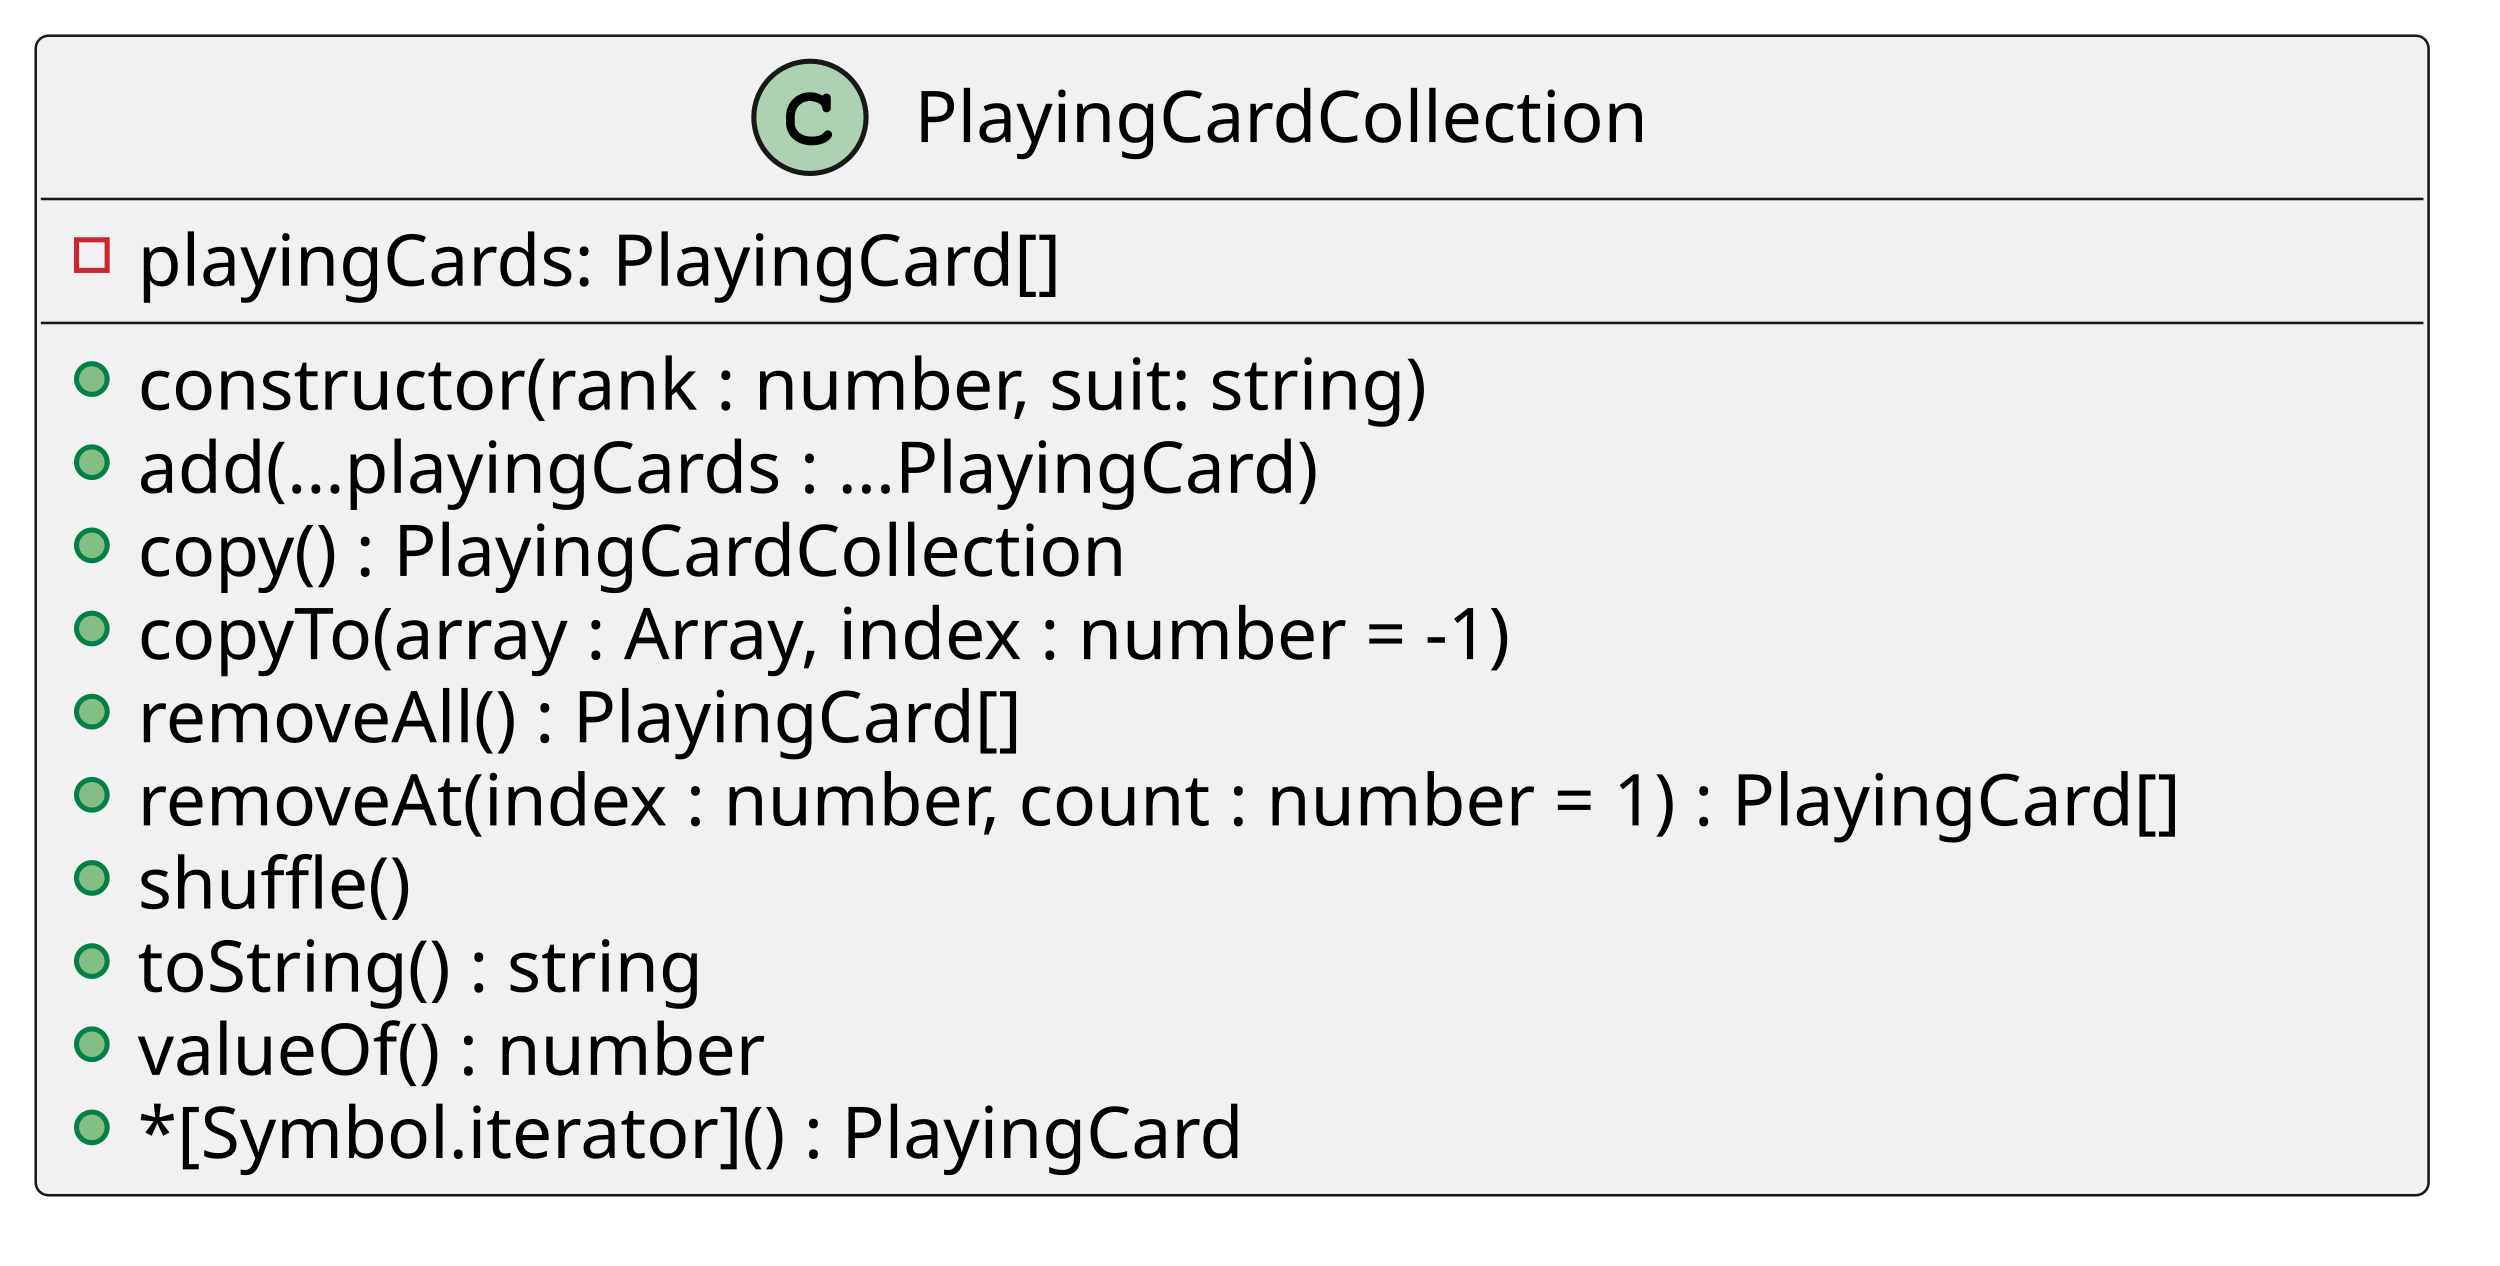
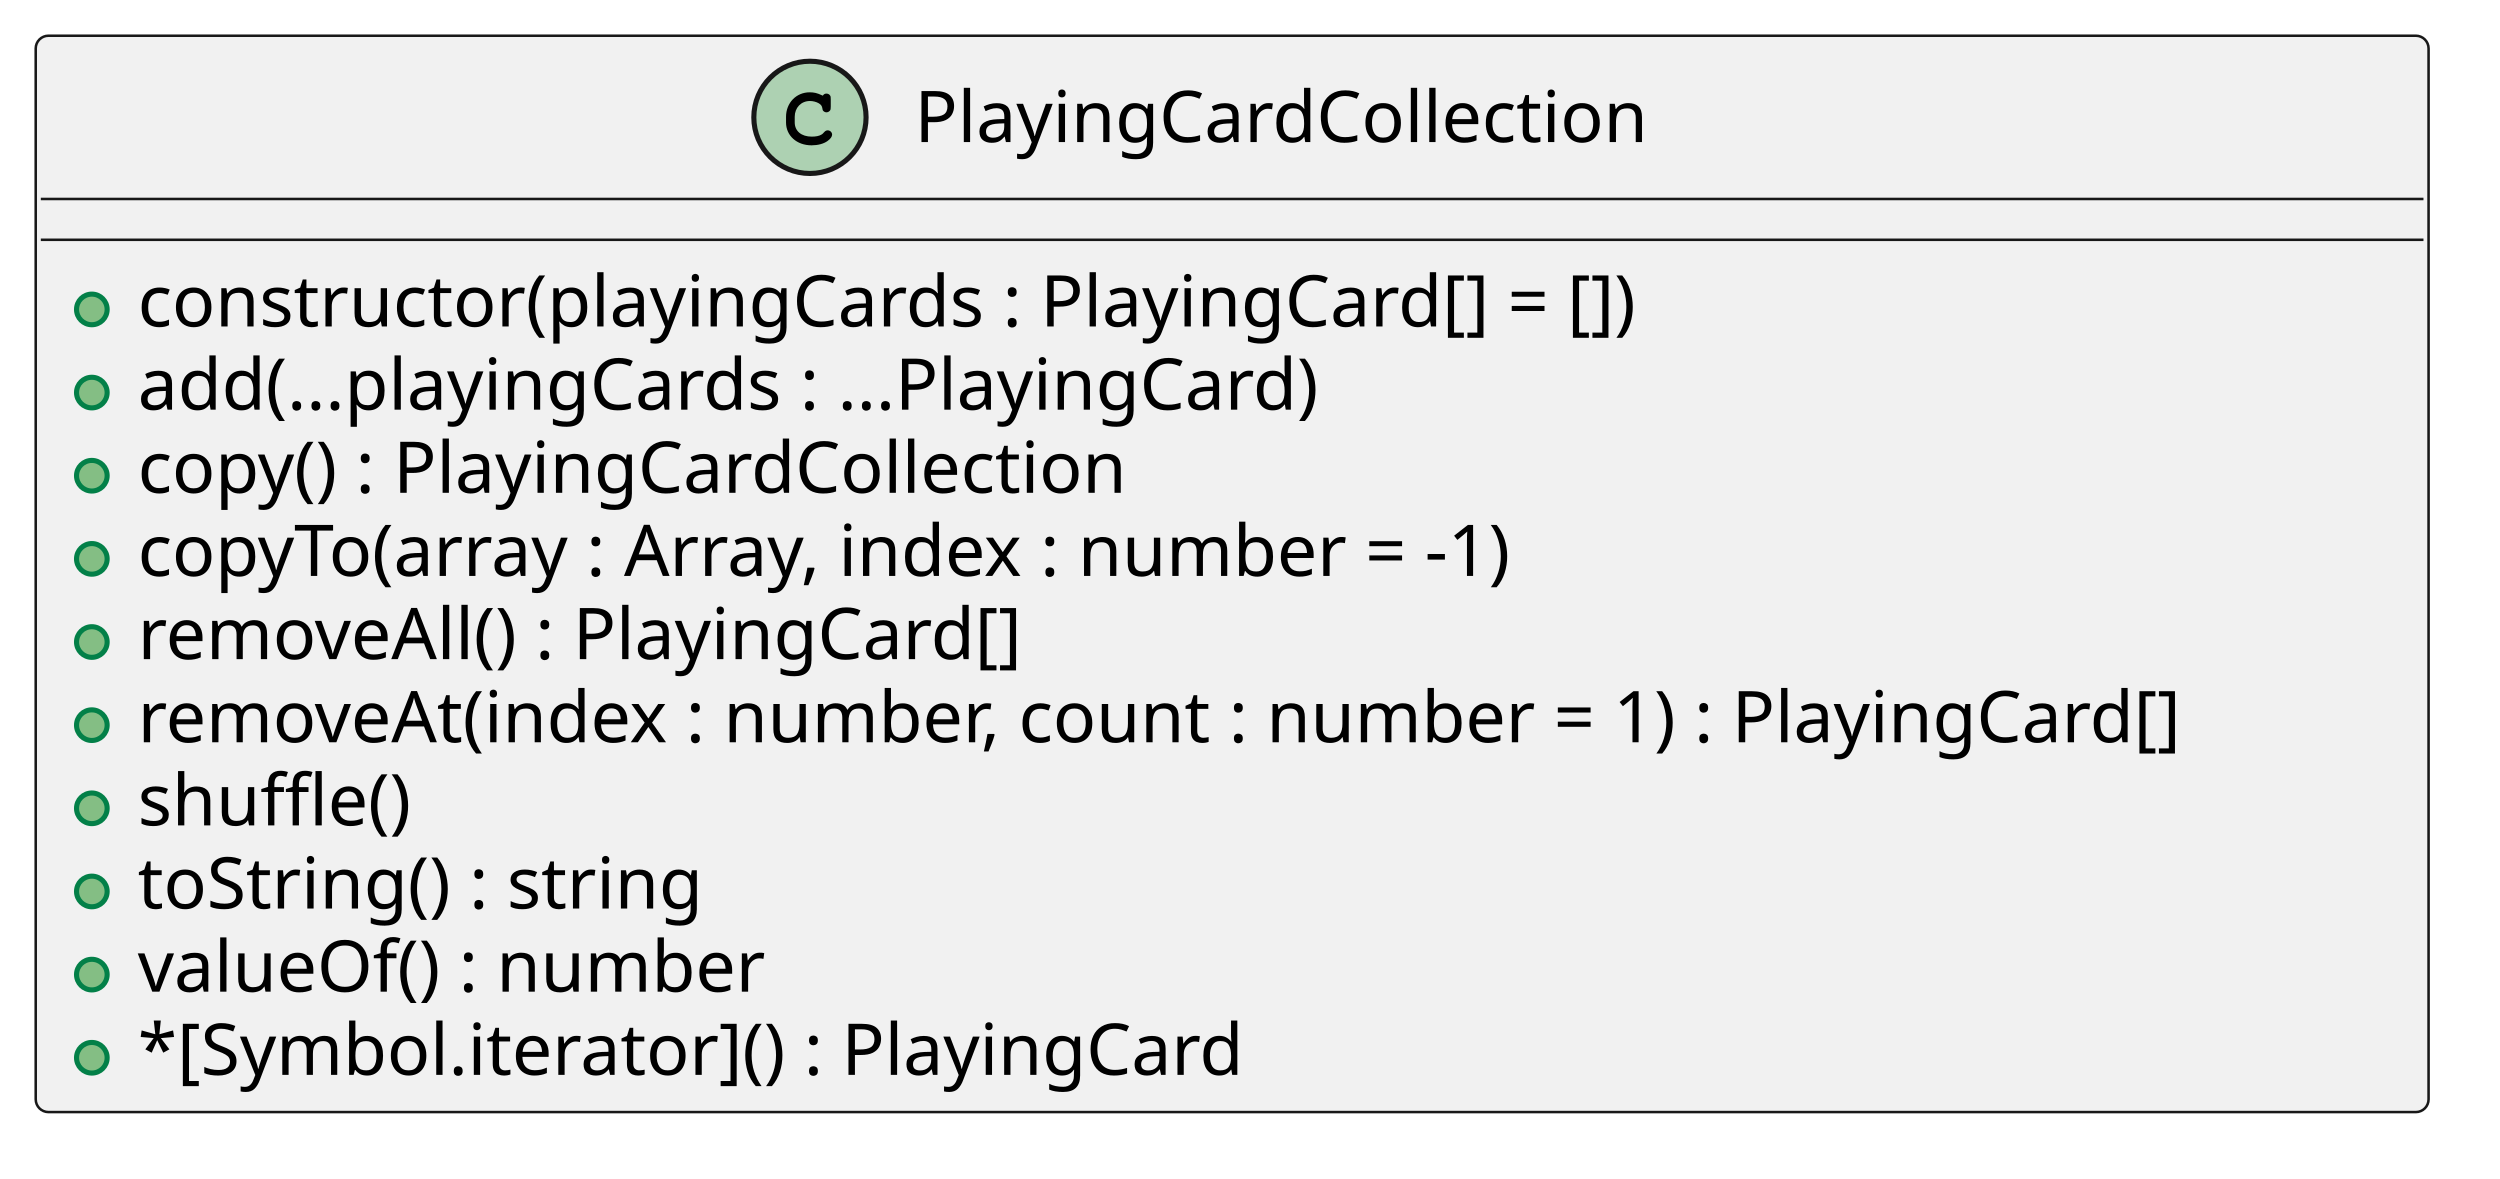
- <svg xmlns="http://www.w3.org/2000/svg" contentStyleType="text/css" height="248px" preserveAspectRatio="none" style="width:490px;height:248px;background:#FFFFFF;" version="1.1" viewBox="0 0 490 248" width="490px" zoomAndPan="magnify">
+ <svg xmlns="http://www.w3.org/2000/svg" contentStyleType="text/css" height="231px" preserveAspectRatio="none" style="width:490px;height:231px;background:#FFFFFF;" version="1.1" viewBox="0 0 490 231" width="490px" zoomAndPan="magnify">
  <defs />
  <g>
    <g id="elem_PlayingCardCollection">
-       <rect codeLine="1" fill="#F1F1F1" height="227.266" id="PlayingCardCollection" rx="2.5" ry="2.5" style="stroke:#181818;stroke-width:0.5;" width="469" x="7" y="7" />
+       <rect codeLine="1" fill="#F1F1F1" height="210.969" id="PlayingCardCollection" rx="2.5" ry="2.5" style="stroke:#181818;stroke-width:0.5;" width="469" x="7" y="7" />
      <ellipse cx="158.75" cy="23" fill="#ADD1B2" rx="11" ry="11" style="stroke:#181818;stroke-width:1.0;" />
      <path d="M161.094,18.672 C160.156,18.234 159.562,18.094 158.688,18.094 C156.062,18.094 154.062,20.172 154.062,22.891 L154.062,24.016 C154.062,26.594 156.172,28.484 159.062,28.484 C160.281,28.484 161.438,28.188 162.188,27.641 C162.766,27.234 163.094,26.781 163.094,26.391 C163.094,25.938 162.703,25.547 162.234,25.547 C162.016,25.547 161.812,25.625 161.625,25.812 C161.172,26.297 161.172,26.297 160.984,26.391 C160.562,26.656 159.875,26.781 159.109,26.781 C157.062,26.781 155.766,25.688 155.766,23.984 L155.766,22.891 C155.766,21.109 157.016,19.797 158.75,19.797 C159.328,19.797 159.938,19.953 160.406,20.203 C160.891,20.484 161.062,20.703 161.156,21.109 C161.219,21.516 161.25,21.641 161.391,21.766 C161.531,21.906 161.766,22.016 161.984,22.016 C162.25,22.016 162.516,21.875 162.688,21.656 C162.797,21.5 162.828,21.312 162.828,20.891 L162.828,19.469 C162.828,19.031 162.812,18.906 162.719,18.75 C162.562,18.484 162.281,18.344 161.984,18.344 C161.688,18.344 161.484,18.438 161.266,18.75 L161.094,18.672 Z " fill="#000000" />
      <text fill="#000000" font-family="sans-serif" font-size="14" lengthAdjust="spacing" textLength="157" x="179.25" y="27.847">PlayingCardCollection</text>
      <line style="stroke:#181818;stroke-width:0.5;" x1="8" x2="475" y1="39" y2="39" />
-       <rect fill="none" height="6" style="stroke:#C82930;stroke-width:1.0;" width="6" x="15" y="47" />
-       <text fill="#000000" font-family="sans-serif" font-size="14" lengthAdjust="spacing" textLength="195" x="27" y="55.995">playingCards: PlayingCard[]</text>
-       <line style="stroke:#181818;stroke-width:0.5;" x1="8" x2="475" y1="63.297" y2="63.297" />
-       <ellipse cx="18" cy="74.297" fill="#84BE84" rx="3" ry="3" style="stroke:#038048;stroke-width:1.0;" />
-       <text fill="#000000" font-family="sans-serif" font-size="14" lengthAdjust="spacing" textLength="280" x="27" y="80.292">constructor(rank : number, suit: string)</text>
-       <ellipse cx="18" cy="90.594" fill="#84BE84" rx="3" ry="3" style="stroke:#038048;stroke-width:1.0;" />
-       <text fill="#000000" font-family="sans-serif" font-size="14" lengthAdjust="spacing" textLength="255" x="27" y="96.589">add(...playingCards : ...PlayingCard)</text>
-       <ellipse cx="18" cy="106.891" fill="#84BE84" rx="3" ry="3" style="stroke:#038048;stroke-width:1.0;" />
-       <text fill="#000000" font-family="sans-serif" font-size="14" lengthAdjust="spacing" textLength="215" x="27" y="112.886">copy() : PlayingCardCollection</text>
-       <ellipse cx="18" cy="123.188" fill="#84BE84" rx="3" ry="3" style="stroke:#038048;stroke-width:1.0;" />
-       <text fill="#000000" font-family="sans-serif" font-size="14" lengthAdjust="spacing" textLength="300" x="27" y="129.183">copyTo(array : Array, index : number = -1)</text>
-       <ellipse cx="18" cy="139.484" fill="#84BE84" rx="3" ry="3" style="stroke:#038048;stroke-width:1.0;" />
-       <text fill="#000000" font-family="sans-serif" font-size="14" lengthAdjust="spacing" textLength="190" x="27" y="145.48">removeAll() : PlayingCard[]</text>
-       <ellipse cx="18" cy="155.781" fill="#84BE84" rx="3" ry="3" style="stroke:#038048;stroke-width:1.0;" />
-       <text fill="#000000" font-family="sans-serif" font-size="14" lengthAdjust="spacing" textLength="443" x="27" y="161.776">removeAt(index : number, count : number = 1) : PlayingCard[]</text>
-       <ellipse cx="18" cy="172.078" fill="#84BE84" rx="3" ry="3" style="stroke:#038048;stroke-width:1.0;" />
-       <text fill="#000000" font-family="sans-serif" font-size="14" lengthAdjust="spacing" textLength="59" x="27" y="178.073">shuffle()</text>
-       <ellipse cx="18" cy="188.375" fill="#84BE84" rx="3" ry="3" style="stroke:#038048;stroke-width:1.0;" />
-       <text fill="#000000" font-family="sans-serif" font-size="14" lengthAdjust="spacing" textLength="125" x="27" y="194.37">toString() : string</text>
-       <ellipse cx="18" cy="204.672" fill="#84BE84" rx="3" ry="3" style="stroke:#038048;stroke-width:1.0;" />
-       <text fill="#000000" font-family="sans-serif" font-size="14" lengthAdjust="spacing" textLength="133" x="27" y="210.667">valueOf() : number</text>
-       <ellipse cx="18" cy="220.969" fill="#84BE84" rx="3" ry="3" style="stroke:#038048;stroke-width:1.0;" />
-       <text fill="#000000" font-family="sans-serif" font-size="14" lengthAdjust="spacing" textLength="239" x="27" y="226.964">*[Symbol.iterator]() : PlayingCard</text>
+       <line style="stroke:#181818;stroke-width:0.5;" x1="8" x2="475" y1="47" y2="47" />
+       <ellipse cx="18" cy="60.648" fill="#84BE84" rx="3" ry="3" style="stroke:#038048;stroke-width:1.0;" />
+       <text fill="#000000" font-family="sans-serif" font-size="14" lengthAdjust="spacing" textLength="322" x="27" y="63.995">constructor(playingCards : PlayingCard[] = [])</text>
+       <ellipse cx="18" cy="76.945" fill="#84BE84" rx="3" ry="3" style="stroke:#038048;stroke-width:1.0;" />
+       <text fill="#000000" font-family="sans-serif" font-size="14" lengthAdjust="spacing" textLength="255" x="27" y="80.292">add(...playingCards : ...PlayingCard)</text>
+       <ellipse cx="18" cy="93.242" fill="#84BE84" rx="3" ry="3" style="stroke:#038048;stroke-width:1.0;" />
+       <text fill="#000000" font-family="sans-serif" font-size="14" lengthAdjust="spacing" textLength="215" x="27" y="96.589">copy() : PlayingCardCollection</text>
+       <ellipse cx="18" cy="109.539" fill="#84BE84" rx="3" ry="3" style="stroke:#038048;stroke-width:1.0;" />
+       <text fill="#000000" font-family="sans-serif" font-size="14" lengthAdjust="spacing" textLength="300" x="27" y="112.886">copyTo(array : Array, index : number = -1)</text>
+       <ellipse cx="18" cy="125.836" fill="#84BE84" rx="3" ry="3" style="stroke:#038048;stroke-width:1.0;" />
+       <text fill="#000000" font-family="sans-serif" font-size="14" lengthAdjust="spacing" textLength="190" x="27" y="129.183">removeAll() : PlayingCard[]</text>
+       <ellipse cx="18" cy="142.133" fill="#84BE84" rx="3" ry="3" style="stroke:#038048;stroke-width:1.0;" />
+       <text fill="#000000" font-family="sans-serif" font-size="14" lengthAdjust="spacing" textLength="443" x="27" y="145.48">removeAt(index : number, count : number = 1) : PlayingCard[]</text>
+       <ellipse cx="18" cy="158.43" fill="#84BE84" rx="3" ry="3" style="stroke:#038048;stroke-width:1.0;" />
+       <text fill="#000000" font-family="sans-serif" font-size="14" lengthAdjust="spacing" textLength="59" x="27" y="161.776">shuffle()</text>
+       <ellipse cx="18" cy="174.727" fill="#84BE84" rx="3" ry="3" style="stroke:#038048;stroke-width:1.0;" />
+       <text fill="#000000" font-family="sans-serif" font-size="14" lengthAdjust="spacing" textLength="125" x="27" y="178.073">toString() : string</text>
+       <ellipse cx="18" cy="191.023" fill="#84BE84" rx="3" ry="3" style="stroke:#038048;stroke-width:1.0;" />
+       <text fill="#000000" font-family="sans-serif" font-size="14" lengthAdjust="spacing" textLength="133" x="27" y="194.37">valueOf() : number</text>
+       <ellipse cx="18" cy="207.32" fill="#84BE84" rx="3" ry="3" style="stroke:#038048;stroke-width:1.0;" />
+       <text fill="#000000" font-family="sans-serif" font-size="14" lengthAdjust="spacing" textLength="239" x="27" y="210.667">*[Symbol.iterator]() : PlayingCard</text>
    </g>
  </g>
</svg>
